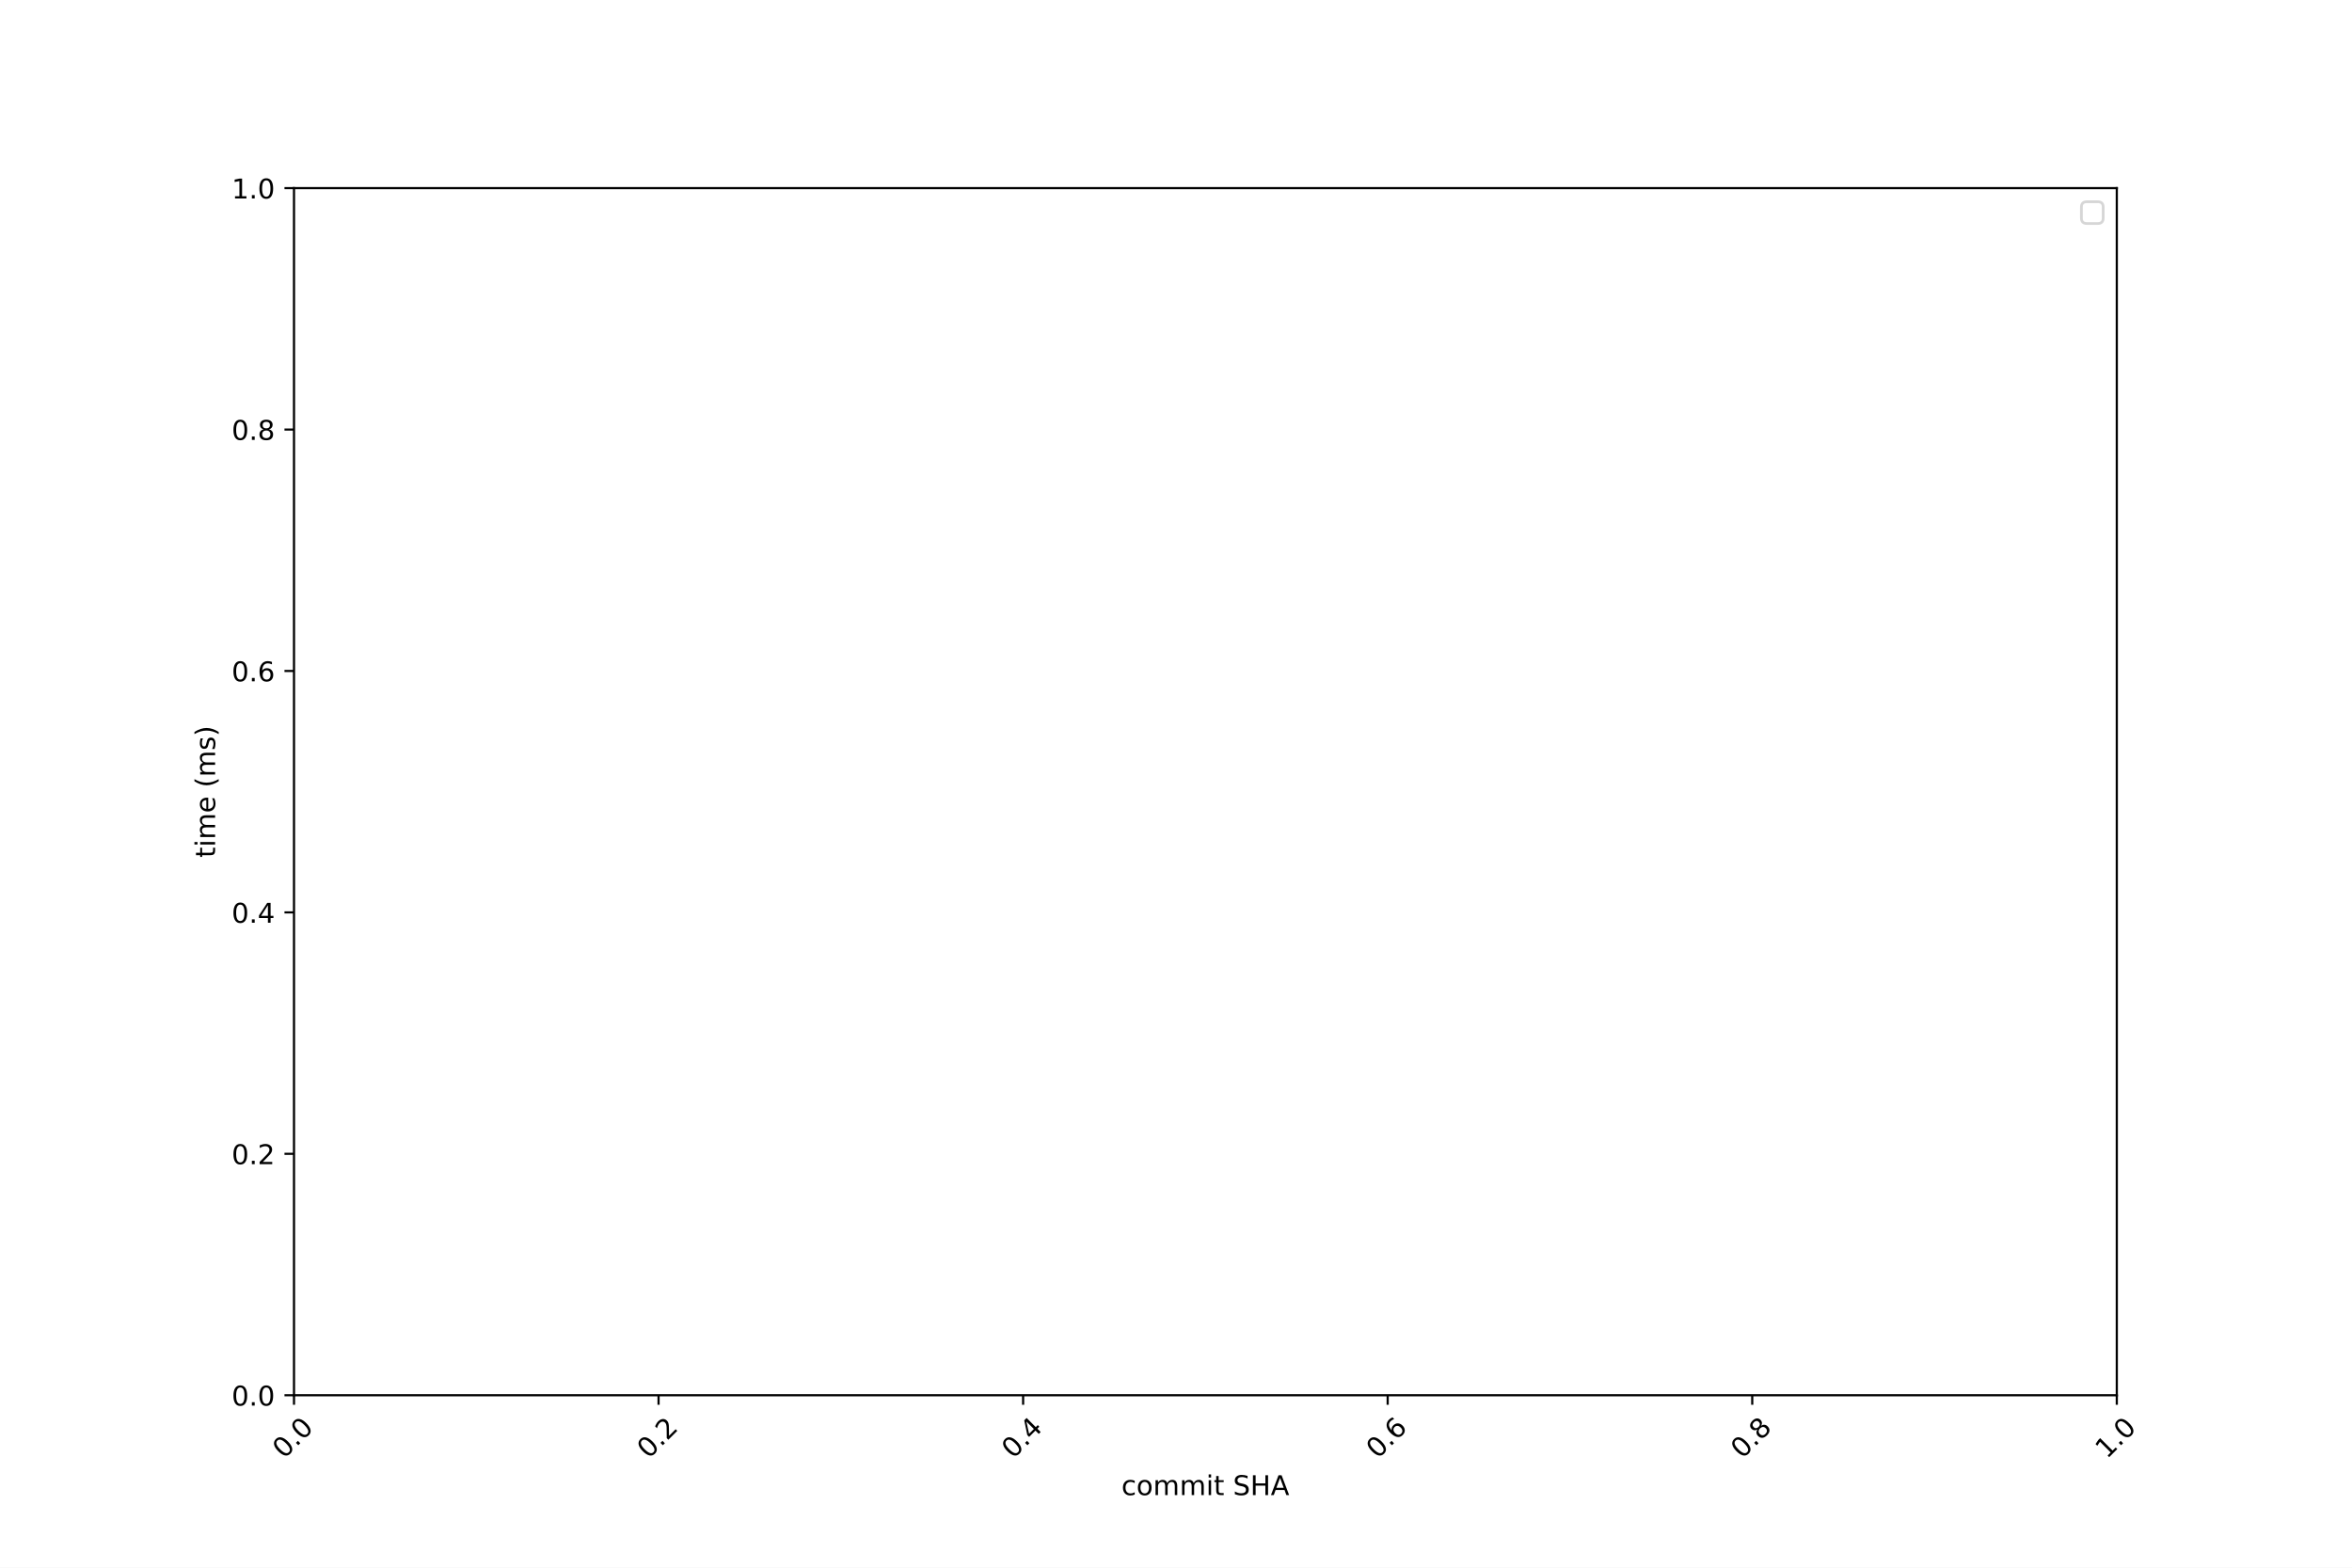
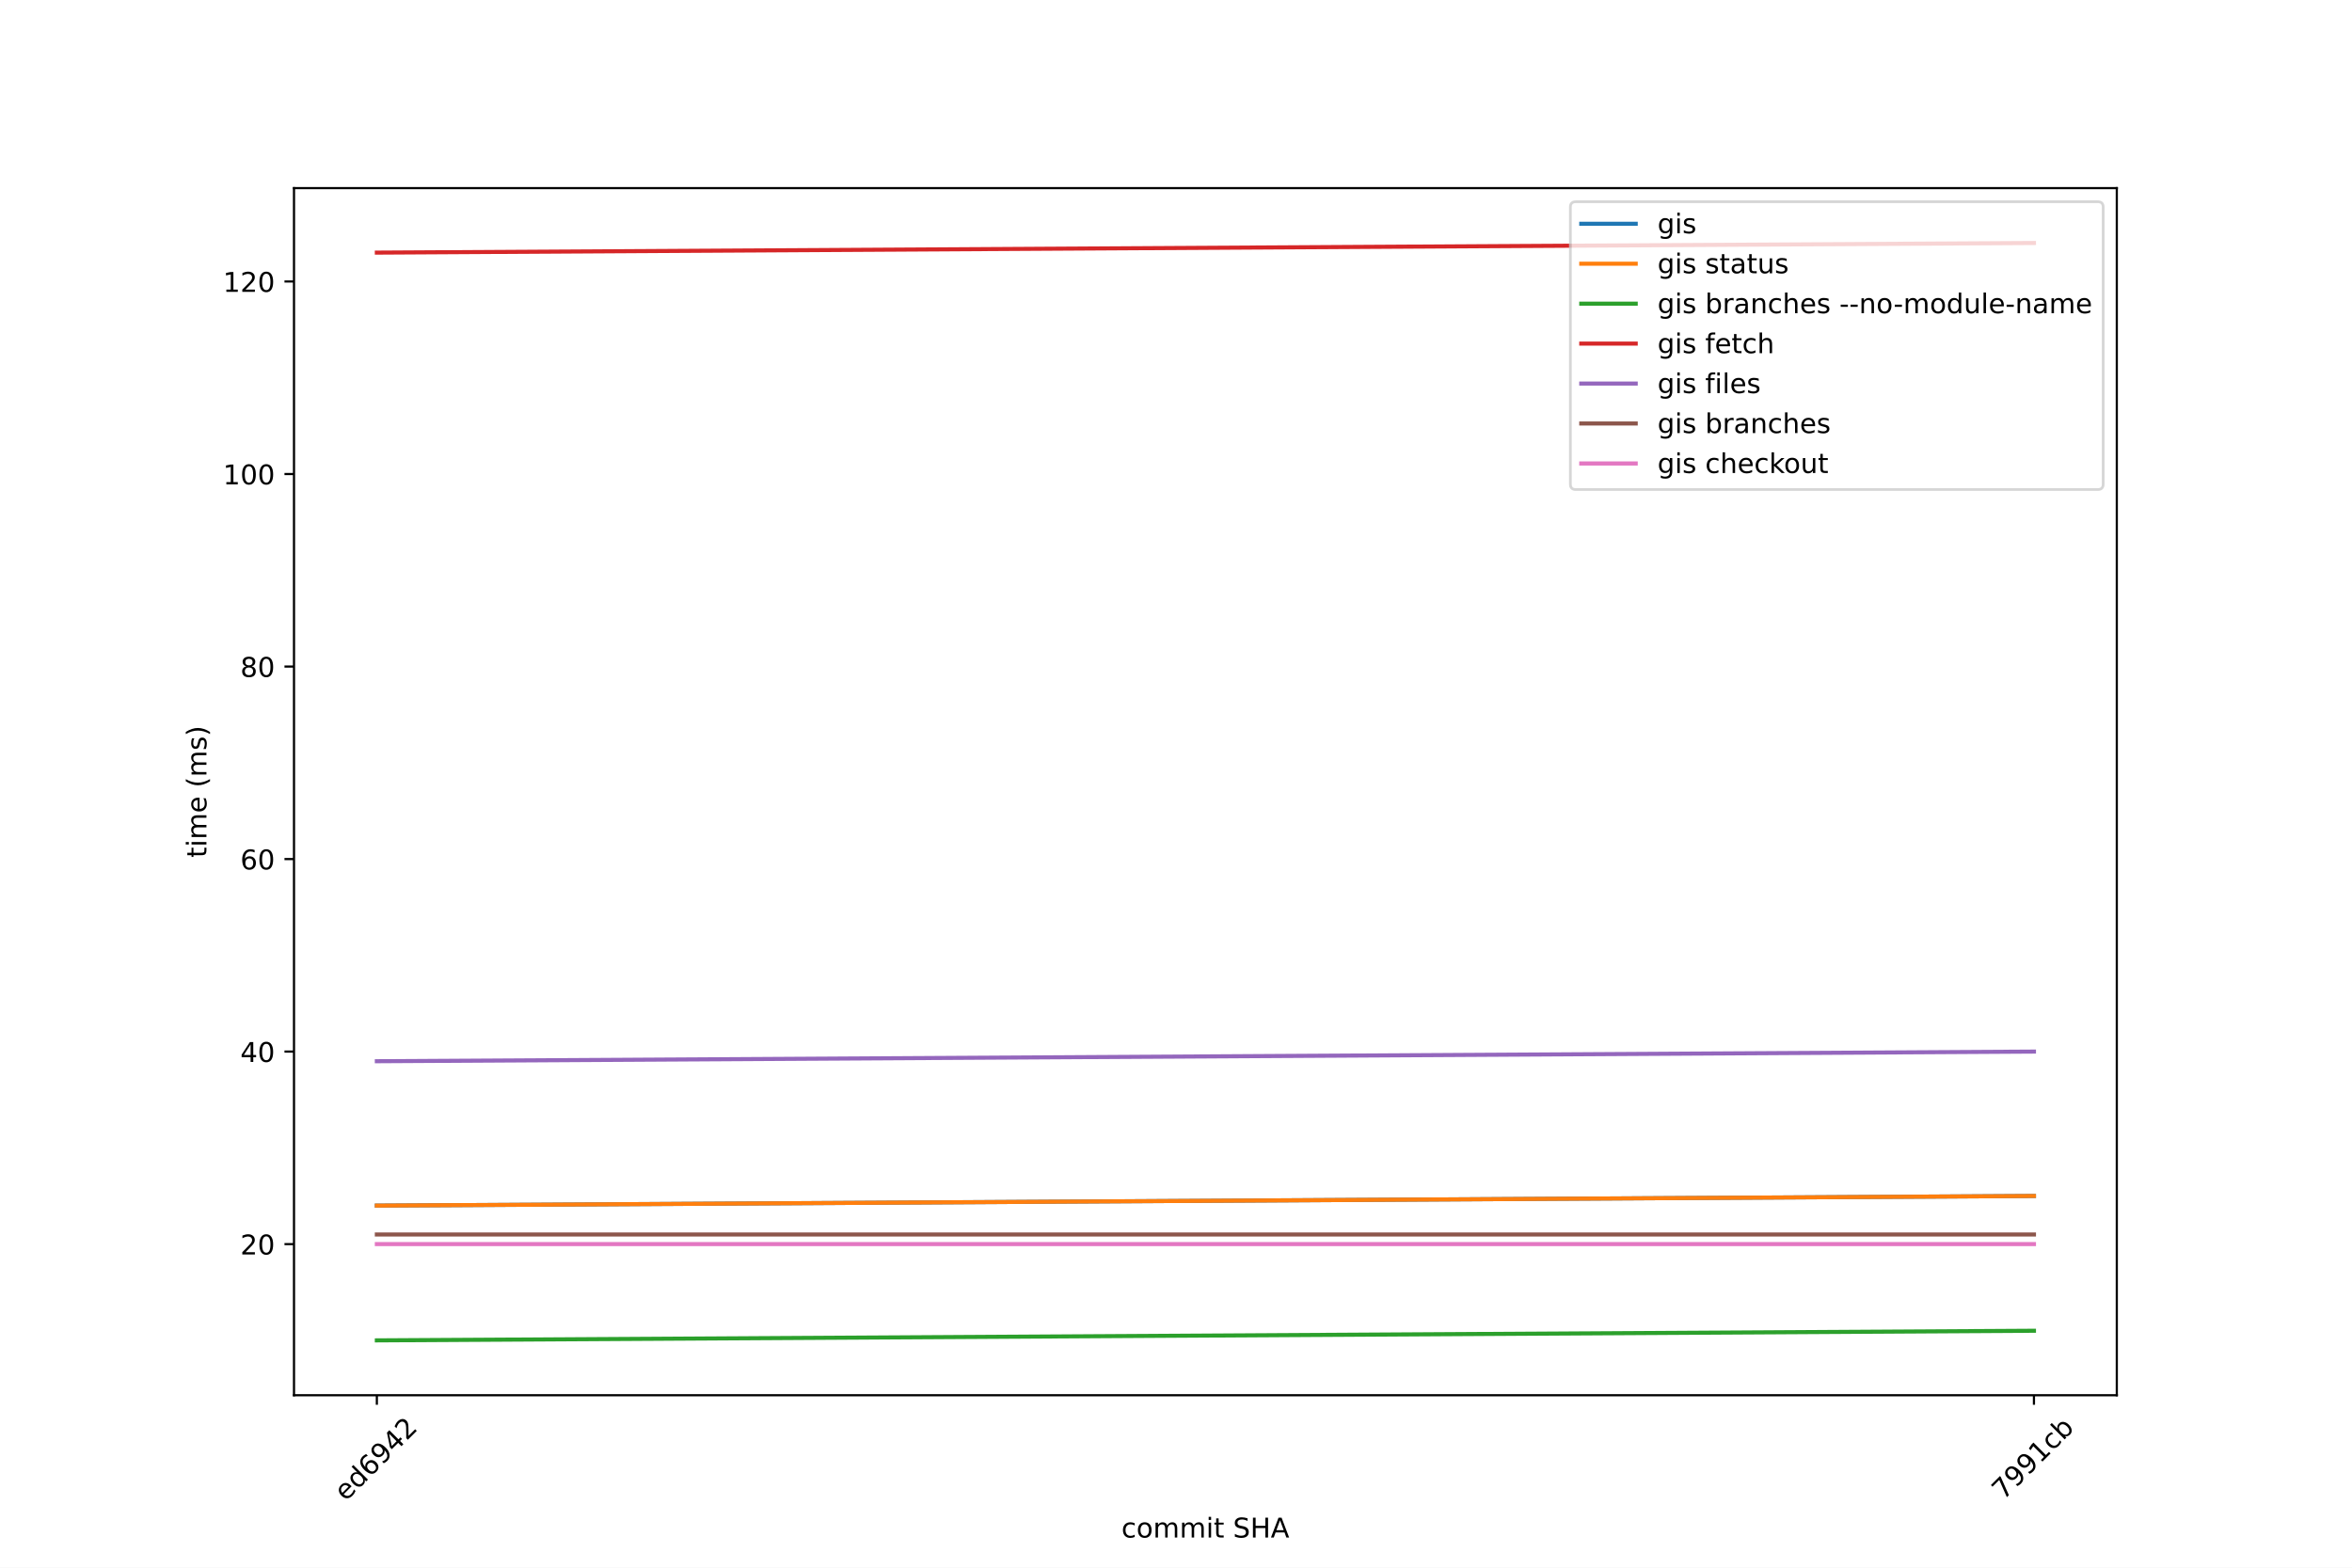
<svg xmlns="http://www.w3.org/2000/svg" xmlns:xlink="http://www.w3.org/1999/xlink" width="864pt" height="576pt" viewBox="0 0 864 576" version="1.1">
  <defs>
    <style type="text/css">*{stroke-linejoin: round; stroke-linecap: butt}</style>
  </defs>
  <g id="figure_1">
    <g id="patch_1">
      <path d="M 0 576  L 864 576  L 864 0  L 0 0  z " style="fill: #ffffff" />
    </g>
    <g id="axes_1">
      <g id="patch_2">
        <path d="M 108 512.64  L 777.6 512.64  L 777.6 69.12  L 108 69.12  z " style="fill: #ffffff" />
      </g>
      <g id="matplotlib.axis_1">
        <g id="xtick_1">
          <g id="line2d_1">
            <defs>
-               <path id="m74fa525570" d="M 0 0  L 0 3.5  " style="stroke: #000000; stroke-width: 0.8" />
-             </defs>
-             <g>
-               <use xlink:href="#m74fa525570" x="108" y="512.64" style="stroke: #000000; stroke-width: 0.8" />
+               <path id="mec447fca8c" d="M 0 0  L 0 3.5  " style="stroke: #000000; stroke-width: 0.8" />
+             </defs>
+             <g>
+               <use xlink:href="#mec447fca8c" x="138.436" y="512.64" style="stroke: #000000; stroke-width: 0.8" />
            </g>
          </g>
          <g id="text_1">
-             <g transform="translate(104.3286 536.2581) rotate(-45) scale(0.1 -0.1)">
+             <g transform="translate(126.9696 551.8487) rotate(-45) scale(0.1 -0.1)">
              <defs>
-                 <path id="DejaVuSans-30" d="M 2034 4250  Q 1547 4250 1301 3770  Q 1056 3291 1056 2328  Q 1056 1369 1301 889  Q 1547 409 2034 409  Q 2525 409 2770 889  Q 3016 1369 3016 2328  Q 3016 3291 2770 3770  Q 2525 4250 2034 4250  z M 2034 4750  Q 2819 4750 3233 4129  Q 3647 3509 3647 2328  Q 3647 1150 3233 529  Q 2819 -91 2034 -91  Q 1250 -91 836 529  Q 422 1150 422 2328  Q 422 3509 836 4129  Q 1250 4750 2034 4750  z " transform="scale(0.015625)" />
-                 <path id="DejaVuSans-2e" d="M 684 794  L 1344 794  L 1344 0  L 684 0  L 684 794  z " transform="scale(0.015625)" />
+                 <path id="DejaVuSans-65" d="M 3597 1894  L 3597 1613  L 953 1613  Q 991 1019 1311 708  Q 1631 397 2203 397  Q 2534 397 2845 478  Q 3156 559 3463 722  L 3463 178  Q 3153 47 2828 -22  Q 2503 -91 2169 -91  Q 1331 -91 842 396  Q 353 884 353 1716  Q 353 2575 817 3079  Q 1281 3584 2069 3584  Q 2775 3584 3186 3129  Q 3597 2675 3597 1894  z M 3022 2063  Q 3016 2534 2758 2815  Q 2500 3097 2075 3097  Q 1594 3097 1305 2825  Q 1016 2553 972 2059  L 3022 2063  z " transform="scale(0.015625)" />
+                 <path id="DejaVuSans-64" d="M 2906 2969  L 2906 4863  L 3481 4863  L 3481 0  L 2906 0  L 2906 525  Q 2725 213 2448 61  Q 2172 -91 1784 -91  Q 1150 -91 751 415  Q 353 922 353 1747  Q 353 2572 751 3078  Q 1150 3584 1784 3584  Q 2172 3584 2448 3432  Q 2725 3281 2906 2969  z M 947 1747  Q 947 1113 1208 752  Q 1469 391 1925 391  Q 2381 391 2643 752  Q 2906 1113 2906 1747  Q 2906 2381 2643 2742  Q 2381 3103 1925 3103  Q 1469 3103 1208 2742  Q 947 2381 947 1747  z " transform="scale(0.015625)" />
+                 <path id="DejaVuSans-36" d="M 2113 2584  Q 1688 2584 1439 2293  Q 1191 2003 1191 1497  Q 1191 994 1439 701  Q 1688 409 2113 409  Q 2538 409 2786 701  Q 3034 994 3034 1497  Q 3034 2003 2786 2293  Q 2538 2584 2113 2584  z M 3366 4563  L 3366 3988  Q 3128 4100 2886 4159  Q 2644 4219 2406 4219  Q 1781 4219 1451 3797  Q 1122 3375 1075 2522  Q 1259 2794 1537 2939  Q 1816 3084 2150 3084  Q 2853 3084 3261 2657  Q 3669 2231 3669 1497  Q 3669 778 3244 343  Q 2819 -91 2113 -91  Q 1303 -91 875 529  Q 447 1150 447 2328  Q 447 3434 972 4092  Q 1497 4750 2381 4750  Q 2619 4750 2861 4703  Q 3103 4656 3366 4563  z " transform="scale(0.015625)" />
+                 <path id="DejaVuSans-39" d="M 703 97  L 703 672  Q 941 559 1184 500  Q 1428 441 1663 441  Q 2288 441 2617 861  Q 2947 1281 2994 2138  Q 2813 1869 2534 1725  Q 2256 1581 1919 1581  Q 1219 1581 811 2004  Q 403 2428 403 3163  Q 403 3881 828 4315  Q 1253 4750 1959 4750  Q 2769 4750 3195 4129  Q 3622 3509 3622 2328  Q 3622 1225 3098 567  Q 2575 -91 1691 -91  Q 1453 -91 1209 -44  Q 966 3 703 97  z M 1959 2075  Q 2384 2075 2632 2365  Q 2881 2656 2881 3163  Q 2881 3666 2632 3958  Q 2384 4250 1959 4250  Q 1534 4250 1286 3958  Q 1038 3666 1038 3163  Q 1038 2656 1286 2365  Q 1534 2075 1959 2075  z " transform="scale(0.015625)" />
+                 <path id="DejaVuSans-34" d="M 2419 4116  L 825 1625  L 2419 1625  L 2419 4116  z M 2253 4666  L 3047 4666  L 3047 1625  L 3713 1625  L 3713 1100  L 3047 1100  L 3047 0  L 2419 0  L 2419 1100  L 313 1100  L 313 1709  L 2253 4666  z " transform="scale(0.015625)" />
+                 <path id="DejaVuSans-32" d="M 1228 531  L 3431 531  L 3431 0  L 469 0  L 469 531  Q 828 903 1448 1529  Q 2069 2156 2228 2338  Q 2531 2678 2651 2914  Q 2772 3150 2772 3378  Q 2772 3750 2511 3984  Q 2250 4219 1831 4219  Q 1534 4219 1204 4116  Q 875 4013 500 3803  L 500 4441  Q 881 4594 1212 4672  Q 1544 4750 1819 4750  Q 2544 4750 2975 4387  Q 3406 4025 3406 3419  Q 3406 3131 3298 2873  Q 3191 2616 2906 2266  Q 2828 2175 2409 1742  Q 1991 1309 1228 531  z " transform="scale(0.015625)" />
              </defs>
-               <use xlink:href="#DejaVuSans-30" />
-               <use xlink:href="#DejaVuSans-2e" x="63.623" />
-               <use xlink:href="#DejaVuSans-30" x="95.41" />
+               <use xlink:href="#DejaVuSans-65" />
+               <use xlink:href="#DejaVuSans-64" x="61.523" />
+               <use xlink:href="#DejaVuSans-36" x="125" />
+               <use xlink:href="#DejaVuSans-39" x="188.623" />
+               <use xlink:href="#DejaVuSans-34" x="252.246" />
+               <use xlink:href="#DejaVuSans-32" x="315.869" />
            </g>
          </g>
        </g>
        <g id="xtick_2">
          <g id="line2d_2">
            <g>
-               <use xlink:href="#m74fa525570" x="241.92" y="512.64" style="stroke: #000000; stroke-width: 0.8" />
+               <use xlink:href="#mec447fca8c" x="747.164" y="512.64" style="stroke: #000000; stroke-width: 0.8" />
            </g>
          </g>
          <g id="text_2">
-             <g transform="translate(238.2486 536.2581) rotate(-45) scale(0.1 -0.1)">
+             <g transform="translate(735.9284 551.3858) rotate(-45) scale(0.1 -0.1)">
              <defs>
-                 <path id="DejaVuSans-32" d="M 1228 531  L 3431 531  L 3431 0  L 469 0  L 469 531  Q 828 903 1448 1529  Q 2069 2156 2228 2338  Q 2531 2678 2651 2914  Q 2772 3150 2772 3378  Q 2772 3750 2511 3984  Q 2250 4219 1831 4219  Q 1534 4219 1204 4116  Q 875 4013 500 3803  L 500 4441  Q 881 4594 1212 4672  Q 1544 4750 1819 4750  Q 2544 4750 2975 4387  Q 3406 4025 3406 3419  Q 3406 3131 3298 2873  Q 3191 2616 2906 2266  Q 2828 2175 2409 1742  Q 1991 1309 1228 531  z " transform="scale(0.015625)" />
+                 <path id="DejaVuSans-37" d="M 525 4666  L 3525 4666  L 3525 4397  L 1831 0  L 1172 0  L 2766 4134  L 525 4134  L 525 4666  z " transform="scale(0.015625)" />
+                 <path id="DejaVuSans-31" d="M 794 531  L 1825 531  L 1825 4091  L 703 3866  L 703 4441  L 1819 4666  L 2450 4666  L 2450 531  L 3481 531  L 3481 0  L 794 0  L 794 531  z " transform="scale(0.015625)" />
+                 <path id="DejaVuSans-63" d="M 3122 3366  L 3122 2828  Q 2878 2963 2633 3030  Q 2388 3097 2138 3097  Q 1578 3097 1268 2742  Q 959 2388 959 1747  Q 959 1106 1268 751  Q 1578 397 2138 397  Q 2388 397 2633 464  Q 2878 531 3122 666  L 3122 134  Q 2881 22 2623 -34  Q 2366 -91 2075 -91  Q 1284 -91 818 406  Q 353 903 353 1747  Q 353 2603 823 3093  Q 1294 3584 2113 3584  Q 2378 3584 2631 3529  Q 2884 3475 3122 3366  z " transform="scale(0.015625)" />
+                 <path id="DejaVuSans-62" d="M 3116 1747  Q 3116 2381 2855 2742  Q 2594 3103 2138 3103  Q 1681 3103 1420 2742  Q 1159 2381 1159 1747  Q 1159 1113 1420 752  Q 1681 391 2138 391  Q 2594 391 2855 752  Q 3116 1113 3116 1747  z M 1159 2969  Q 1341 3281 1617 3432  Q 1894 3584 2278 3584  Q 2916 3584 3314 3078  Q 3713 2572 3713 1747  Q 3713 922 3314 415  Q 2916 -91 2278 -91  Q 1894 -91 1617 61  Q 1341 213 1159 525  L 1159 0  L 581 0  L 581 4863  L 1159 4863  L 1159 2969  z " transform="scale(0.015625)" />
              </defs>
-               <use xlink:href="#DejaVuSans-30" />
-               <use xlink:href="#DejaVuSans-2e" x="63.623" />
-               <use xlink:href="#DejaVuSans-32" x="95.41" />
-             </g>
-           </g>
-         </g>
-         <g id="xtick_3">
-           <g id="line2d_3">
-             <g>
-               <use xlink:href="#m74fa525570" x="375.84" y="512.64" style="stroke: #000000; stroke-width: 0.8" />
-             </g>
-           </g>
-           <g id="text_3">
-             <g transform="translate(372.1686 536.2581) rotate(-45) scale(0.1 -0.1)">
-               <defs>
-                 <path id="DejaVuSans-34" d="M 2419 4116  L 825 1625  L 2419 1625  L 2419 4116  z M 2253 4666  L 3047 4666  L 3047 1625  L 3713 1625  L 3713 1100  L 3047 1100  L 3047 0  L 2419 0  L 2419 1100  L 313 1100  L 313 1709  L 2253 4666  z " transform="scale(0.015625)" />
-               </defs>
-               <use xlink:href="#DejaVuSans-30" />
-               <use xlink:href="#DejaVuSans-2e" x="63.623" />
-               <use xlink:href="#DejaVuSans-34" x="95.41" />
-             </g>
-           </g>
-         </g>
-         <g id="xtick_4">
-           <g id="line2d_4">
-             <g>
-               <use xlink:href="#m74fa525570" x="509.76" y="512.64" style="stroke: #000000; stroke-width: 0.8" />
-             </g>
-           </g>
-           <g id="text_4">
-             <g transform="translate(506.0886 536.2581) rotate(-45) scale(0.1 -0.1)">
-               <defs>
-                 <path id="DejaVuSans-36" d="M 2113 2584  Q 1688 2584 1439 2293  Q 1191 2003 1191 1497  Q 1191 994 1439 701  Q 1688 409 2113 409  Q 2538 409 2786 701  Q 3034 994 3034 1497  Q 3034 2003 2786 2293  Q 2538 2584 2113 2584  z M 3366 4563  L 3366 3988  Q 3128 4100 2886 4159  Q 2644 4219 2406 4219  Q 1781 4219 1451 3797  Q 1122 3375 1075 2522  Q 1259 2794 1537 2939  Q 1816 3084 2150 3084  Q 2853 3084 3261 2657  Q 3669 2231 3669 1497  Q 3669 778 3244 343  Q 2819 -91 2113 -91  Q 1303 -91 875 529  Q 447 1150 447 2328  Q 447 3434 972 4092  Q 1497 4750 2381 4750  Q 2619 4750 2861 4703  Q 3103 4656 3366 4563  z " transform="scale(0.015625)" />
-               </defs>
-               <use xlink:href="#DejaVuSans-30" />
-               <use xlink:href="#DejaVuSans-2e" x="63.623" />
-               <use xlink:href="#DejaVuSans-36" x="95.41" />
-             </g>
-           </g>
-         </g>
-         <g id="xtick_5">
-           <g id="line2d_5">
-             <g>
-               <use xlink:href="#m74fa525570" x="643.68" y="512.64" style="stroke: #000000; stroke-width: 0.8" />
-             </g>
-           </g>
-           <g id="text_5">
-             <g transform="translate(640.0086 536.2581) rotate(-45) scale(0.1 -0.1)">
-               <defs>
-                 <path id="DejaVuSans-38" d="M 2034 2216  Q 1584 2216 1326 1975  Q 1069 1734 1069 1313  Q 1069 891 1326 650  Q 1584 409 2034 409  Q 2484 409 2743 651  Q 3003 894 3003 1313  Q 3003 1734 2745 1975  Q 2488 2216 2034 2216  z M 1403 2484  Q 997 2584 770 2862  Q 544 3141 544 3541  Q 544 4100 942 4425  Q 1341 4750 2034 4750  Q 2731 4750 3128 4425  Q 3525 4100 3525 3541  Q 3525 3141 3298 2862  Q 3072 2584 2669 2484  Q 3125 2378 3379 2068  Q 3634 1759 3634 1313  Q 3634 634 3220 271  Q 2806 -91 2034 -91  Q 1263 -91 848 271  Q 434 634 434 1313  Q 434 1759 690 2068  Q 947 2378 1403 2484  z M 1172 3481  Q 1172 3119 1398 2916  Q 1625 2713 2034 2713  Q 2441 2713 2670 2916  Q 2900 3119 2900 3481  Q 2900 3844 2670 4047  Q 2441 4250 2034 4250  Q 1625 4250 1398 4047  Q 1172 3844 1172 3481  z " transform="scale(0.015625)" />
-               </defs>
-               <use xlink:href="#DejaVuSans-30" />
-               <use xlink:href="#DejaVuSans-2e" x="63.623" />
-               <use xlink:href="#DejaVuSans-38" x="95.41" />
-             </g>
-           </g>
-         </g>
-         <g id="xtick_6">
-           <g id="line2d_6">
-             <g>
-               <use xlink:href="#m74fa525570" x="777.6" y="512.64" style="stroke: #000000; stroke-width: 0.8" />
-             </g>
-           </g>
-           <g id="text_6">
-             <g transform="translate(773.9286 536.2581) rotate(-45) scale(0.1 -0.1)">
-               <defs>
-                 <path id="DejaVuSans-31" d="M 794 531  L 1825 531  L 1825 4091  L 703 3866  L 703 4441  L 1819 4666  L 2450 4666  L 2450 531  L 3481 531  L 3481 0  L 794 0  L 794 531  z " transform="scale(0.015625)" />
-               </defs>
-               <use xlink:href="#DejaVuSans-31" />
-               <use xlink:href="#DejaVuSans-2e" x="63.623" />
-               <use xlink:href="#DejaVuSans-30" x="95.41" />
-             </g>
-           </g>
-         </g>
-         <g id="text_7">
-           <g transform="translate(411.9578 549.3271) scale(0.1 -0.1)">
-             <defs>
-               <path id="DejaVuSans-63" d="M 3122 3366  L 3122 2828  Q 2878 2963 2633 3030  Q 2388 3097 2138 3097  Q 1578 3097 1268 2742  Q 959 2388 959 1747  Q 959 1106 1268 751  Q 1578 397 2138 397  Q 2388 397 2633 464  Q 2878 531 3122 666  L 3122 134  Q 2881 22 2623 -34  Q 2366 -91 2075 -91  Q 1284 -91 818 406  Q 353 903 353 1747  Q 353 2603 823 3093  Q 1294 3584 2113 3584  Q 2378 3584 2631 3529  Q 2884 3475 3122 3366  z " transform="scale(0.015625)" />
+               <use xlink:href="#DejaVuSans-37" />
+               <use xlink:href="#DejaVuSans-39" x="63.623" />
+               <use xlink:href="#DejaVuSans-39" x="127.246" />
+               <use xlink:href="#DejaVuSans-31" x="190.869" />
+               <use xlink:href="#DejaVuSans-63" x="254.492" />
+               <use xlink:href="#DejaVuSans-62" x="309.473" />
+             </g>
+           </g>
+         </g>
+         <g id="text_3">
+           <g transform="translate(411.9578 564.9177) scale(0.1 -0.1)">
+             <defs>
              <path id="DejaVuSans-6f" d="M 1959 3097  Q 1497 3097 1228 2736  Q 959 2375 959 1747  Q 959 1119 1226 758  Q 1494 397 1959 397  Q 2419 397 2687 759  Q 2956 1122 2956 1747  Q 2956 2369 2687 2733  Q 2419 3097 1959 3097  z M 1959 3584  Q 2709 3584 3137 3096  Q 3566 2609 3566 1747  Q 3566 888 3137 398  Q 2709 -91 1959 -91  Q 1206 -91 779 398  Q 353 888 353 1747  Q 353 2609 779 3096  Q 1206 3584 1959 3584  z " transform="scale(0.015625)" />
              <path id="DejaVuSans-6d" d="M 3328 2828  Q 3544 3216 3844 3400  Q 4144 3584 4550 3584  Q 5097 3584 5394 3201  Q 5691 2819 5691 2113  L 5691 0  L 5113 0  L 5113 2094  Q 5113 2597 4934 2840  Q 4756 3084 4391 3084  Q 3944 3084 3684 2787  Q 3425 2491 3425 1978  L 3425 0  L 2847 0  L 2847 2094  Q 2847 2600 2669 2842  Q 2491 3084 2119 3084  Q 1678 3084 1418 2786  Q 1159 2488 1159 1978  L 1159 0  L 581 0  L 581 3500  L 1159 3500  L 1159 2956  Q 1356 3278 1631 3431  Q 1906 3584 2284 3584  Q 2666 3584 2933 3390  Q 3200 3197 3328 2828  z " transform="scale(0.015625)" />
              <path id="DejaVuSans-69" d="M 603 3500  L 1178 3500  L 1178 0  L 603 0  L 603 3500  z M 603 4863  L 1178 4863  L 1178 4134  L 603 4134  L 603 4863  z " transform="scale(0.015625)" />
              <path id="DejaVuSans-74" d="M 1172 4494  L 1172 3500  L 2356 3500  L 2356 3053  L 1172 3053  L 1172 1153  Q 1172 725 1289 603  Q 1406 481 1766 481  L 2356 481  L 2356 0  L 1766 0  Q 1100 0 847 248  Q 594 497 594 1153  L 594 3053  L 172 3053  L 172 3500  L 594 3500  L 594 4494  L 1172 4494  z " transform="scale(0.015625)" />
              <path id="DejaVuSans-20" transform="scale(0.015625)" />
              <path id="DejaVuSans-53" d="M 3425 4513  L 3425 3897  Q 3066 4069 2747 4153  Q 2428 4238 2131 4238  Q 1616 4238 1336 4038  Q 1056 3838 1056 3469  Q 1056 3159 1242 3001  Q 1428 2844 1947 2747  L 2328 2669  Q 3034 2534 3370 2195  Q 3706 1856 3706 1288  Q 3706 609 3251 259  Q 2797 -91 1919 -91  Q 1588 -91 1214 -16  Q 841 59 441 206  L 441 856  Q 825 641 1194 531  Q 1563 422 1919 422  Q 2459 422 2753 634  Q 3047 847 3047 1241  Q 3047 1584 2836 1778  Q 2625 1972 2144 2069  L 1759 2144  Q 1053 2284 737 2584  Q 422 2884 422 3419  Q 422 4038 858 4394  Q 1294 4750 2059 4750  Q 2388 4750 2728 4690  Q 3069 4631 3425 4513  z " transform="scale(0.015625)" />
              <path id="DejaVuSans-48" d="M 628 4666  L 1259 4666  L 1259 2753  L 3553 2753  L 3553 4666  L 4184 4666  L 4184 0  L 3553 0  L 3553 2222  L 1259 2222  L 1259 0  L 628 0  L 628 4666  z " transform="scale(0.015625)" />
              <path id="DejaVuSans-41" d="M 2188 4044  L 1331 1722  L 3047 1722  L 2188 4044  z M 1831 4666  L 2547 4666  L 4325 0  L 3669 0  L 3244 1197  L 1141 1197  L 716 0  L 50 0  L 1831 4666  z " transform="scale(0.015625)" />
            </defs>
            <use xlink:href="#DejaVuSans-63" />
            <use xlink:href="#DejaVuSans-6f" x="54.98" />
            <use xlink:href="#DejaVuSans-6d" x="116.162" />
            <use xlink:href="#DejaVuSans-6d" x="213.574" />
            <use xlink:href="#DejaVuSans-69" x="310.986" />
            <use xlink:href="#DejaVuSans-74" x="338.77" />
            <use xlink:href="#DejaVuSans-20" x="377.979" />
            <use xlink:href="#DejaVuSans-53" x="409.766" />
            <use xlink:href="#DejaVuSans-48" x="473.242" />
            <use xlink:href="#DejaVuSans-41" x="548.438" />
          </g>
        </g>
      </g>
      <g id="matplotlib.axis_2">
        <g id="ytick_1">
+           <g id="line2d_3">
+             <defs>
+               <path id="mc0c9cc5fe9" d="M 0 0  L -3.5 0  " style="stroke: #000000; stroke-width: 0.8" />
+             </defs>
+             <g>
+               <use xlink:href="#mc0c9cc5fe9" x="108" y="457.112" style="stroke: #000000; stroke-width: 0.8" />
+             </g>
+           </g>
+           <g id="text_4">
+             <g transform="translate(88.275 460.9108) scale(0.1 -0.1)">
+               <defs>
+                 <path id="DejaVuSans-30" d="M 2034 4250  Q 1547 4250 1301 3770  Q 1056 3291 1056 2328  Q 1056 1369 1301 889  Q 1547 409 2034 409  Q 2525 409 2770 889  Q 3016 1369 3016 2328  Q 3016 3291 2770 3770  Q 2525 4250 2034 4250  z M 2034 4750  Q 2819 4750 3233 4129  Q 3647 3509 3647 2328  Q 3647 1150 3233 529  Q 2819 -91 2034 -91  Q 1250 -91 836 529  Q 422 1150 422 2328  Q 422 3509 836 4129  Q 1250 4750 2034 4750  z " transform="scale(0.015625)" />
+               </defs>
+               <use xlink:href="#DejaVuSans-32" />
+               <use xlink:href="#DejaVuSans-30" x="63.623" />
+             </g>
+           </g>
+         </g>
+         <g id="ytick_2">
+           <g id="line2d_4">
+             <g>
+               <use xlink:href="#mc0c9cc5fe9" x="108" y="386.375" style="stroke: #000000; stroke-width: 0.8" />
+             </g>
+           </g>
+           <g id="text_5">
+             <g transform="translate(88.275 390.174) scale(0.1 -0.1)">
+               <use xlink:href="#DejaVuSans-34" />
+               <use xlink:href="#DejaVuSans-30" x="63.623" />
+             </g>
+           </g>
+         </g>
+         <g id="ytick_3">
+           <g id="line2d_5">
+             <g>
+               <use xlink:href="#mc0c9cc5fe9" x="108" y="315.638" style="stroke: #000000; stroke-width: 0.8" />
+             </g>
+           </g>
+           <g id="text_6">
+             <g transform="translate(88.275 319.4371) scale(0.1 -0.1)">
+               <use xlink:href="#DejaVuSans-36" />
+               <use xlink:href="#DejaVuSans-30" x="63.623" />
+             </g>
+           </g>
+         </g>
+         <g id="ytick_4">
+           <g id="line2d_6">
+             <g>
+               <use xlink:href="#mc0c9cc5fe9" x="108" y="244.901" style="stroke: #000000; stroke-width: 0.8" />
+             </g>
+           </g>
+           <g id="text_7">
+             <g transform="translate(88.275 248.7003) scale(0.1 -0.1)">
+               <defs>
+                 <path id="DejaVuSans-38" d="M 2034 2216  Q 1584 2216 1326 1975  Q 1069 1734 1069 1313  Q 1069 891 1326 650  Q 1584 409 2034 409  Q 2484 409 2743 651  Q 3003 894 3003 1313  Q 3003 1734 2745 1975  Q 2488 2216 2034 2216  z M 1403 2484  Q 997 2584 770 2862  Q 544 3141 544 3541  Q 544 4100 942 4425  Q 1341 4750 2034 4750  Q 2731 4750 3128 4425  Q 3525 4100 3525 3541  Q 3525 3141 3298 2862  Q 3072 2584 2669 2484  Q 3125 2378 3379 2068  Q 3634 1759 3634 1313  Q 3634 634 3220 271  Q 2806 -91 2034 -91  Q 1263 -91 848 271  Q 434 634 434 1313  Q 434 1759 690 2068  Q 947 2378 1403 2484  z M 1172 3481  Q 1172 3119 1398 2916  Q 1625 2713 2034 2713  Q 2441 2713 2670 2916  Q 2900 3119 2900 3481  Q 2900 3844 2670 4047  Q 2441 4250 2034 4250  Q 1625 4250 1398 4047  Q 1172 3844 1172 3481  z " transform="scale(0.015625)" />
+               </defs>
+               <use xlink:href="#DejaVuSans-38" />
+               <use xlink:href="#DejaVuSans-30" x="63.623" />
+             </g>
+           </g>
+         </g>
+         <g id="ytick_5">
          <g id="line2d_7">
-             <defs>
-               <path id="mc049e8c289" d="M 0 0  L -3.5 0  " style="stroke: #000000; stroke-width: 0.8" />
-             </defs>
-             <g>
-               <use xlink:href="#mc049e8c289" x="108" y="512.64" style="stroke: #000000; stroke-width: 0.8" />
+             <g>
+               <use xlink:href="#mc0c9cc5fe9" x="108" y="174.164" style="stroke: #000000; stroke-width: 0.8" />
            </g>
          </g>
          <g id="text_8">
-             <g transform="translate(85.09687 516.4392) scale(0.1 -0.1)">
-               <use xlink:href="#DejaVuSans-30" />
-               <use xlink:href="#DejaVuSans-2e" x="63.623" />
-               <use xlink:href="#DejaVuSans-30" x="95.41" />
-             </g>
-           </g>
-         </g>
-         <g id="ytick_2">
+             <g transform="translate(81.9125 177.9634) scale(0.1 -0.1)">
+               <use xlink:href="#DejaVuSans-31" />
+               <use xlink:href="#DejaVuSans-30" x="63.623" />
+               <use xlink:href="#DejaVuSans-30" x="127.246" />
+             </g>
+           </g>
+         </g>
+         <g id="ytick_6">
          <g id="line2d_8">
            <g>
-               <use xlink:href="#mc049e8c289" x="108" y="423.936" style="stroke: #000000; stroke-width: 0.8" />
+               <use xlink:href="#mc0c9cc5fe9" x="108" y="103.427" style="stroke: #000000; stroke-width: 0.8" />
            </g>
          </g>
          <g id="text_9">
-             <g transform="translate(85.09687 427.7352) scale(0.1 -0.1)">
-               <use xlink:href="#DejaVuSans-30" />
-               <use xlink:href="#DejaVuSans-2e" x="63.623" />
-               <use xlink:href="#DejaVuSans-32" x="95.41" />
-             </g>
-           </g>
-         </g>
-         <g id="ytick_3">
-           <g id="line2d_9">
-             <g>
-               <use xlink:href="#mc049e8c289" x="108" y="335.232" style="stroke: #000000; stroke-width: 0.8" />
-             </g>
-           </g>
-           <g id="text_10">
-             <g transform="translate(85.09687 339.0312) scale(0.1 -0.1)">
-               <use xlink:href="#DejaVuSans-30" />
-               <use xlink:href="#DejaVuSans-2e" x="63.623" />
-               <use xlink:href="#DejaVuSans-34" x="95.41" />
-             </g>
-           </g>
-         </g>
-         <g id="ytick_4">
-           <g id="line2d_10">
-             <g>
-               <use xlink:href="#mc049e8c289" x="108" y="246.528" style="stroke: #000000; stroke-width: 0.8" />
-             </g>
-           </g>
-           <g id="text_11">
-             <g transform="translate(85.09687 250.3272) scale(0.1 -0.1)">
-               <use xlink:href="#DejaVuSans-30" />
-               <use xlink:href="#DejaVuSans-2e" x="63.623" />
-               <use xlink:href="#DejaVuSans-36" x="95.41" />
-             </g>
-           </g>
-         </g>
-         <g id="ytick_5">
-           <g id="line2d_11">
-             <g>
-               <use xlink:href="#mc049e8c289" x="108" y="157.824" style="stroke: #000000; stroke-width: 0.8" />
-             </g>
-           </g>
-           <g id="text_12">
-             <g transform="translate(85.09687 161.6232) scale(0.1 -0.1)">
-               <use xlink:href="#DejaVuSans-30" />
-               <use xlink:href="#DejaVuSans-2e" x="63.623" />
-               <use xlink:href="#DejaVuSans-38" x="95.41" />
-             </g>
-           </g>
-         </g>
-         <g id="ytick_6">
-           <g id="line2d_12">
-             <g>
-               <use xlink:href="#mc049e8c289" x="108" y="69.12" style="stroke: #000000; stroke-width: 0.8" />
-             </g>
-           </g>
-           <g id="text_13">
-             <g transform="translate(85.09687 72.91922) scale(0.1 -0.1)">
+             <g transform="translate(81.9125 107.2266) scale(0.1 -0.1)">
              <use xlink:href="#DejaVuSans-31" />
-               <use xlink:href="#DejaVuSans-2e" x="63.623" />
-               <use xlink:href="#DejaVuSans-30" x="95.41" />
-             </g>
-           </g>
-         </g>
-         <g id="text_14">
-           <g transform="translate(79.01719 315.1417) rotate(-90) scale(0.1 -0.1)">
-             <defs>
-               <path id="DejaVuSans-65" d="M 3597 1894  L 3597 1613  L 953 1613  Q 991 1019 1311 708  Q 1631 397 2203 397  Q 2534 397 2845 478  Q 3156 559 3463 722  L 3463 178  Q 3153 47 2828 -22  Q 2503 -91 2169 -91  Q 1331 -91 842 396  Q 353 884 353 1716  Q 353 2575 817 3079  Q 1281 3584 2069 3584  Q 2775 3584 3186 3129  Q 3597 2675 3597 1894  z M 3022 2063  Q 3016 2534 2758 2815  Q 2500 3097 2075 3097  Q 1594 3097 1305 2825  Q 1016 2553 972 2059  L 3022 2063  z " transform="scale(0.015625)" />
+               <use xlink:href="#DejaVuSans-32" x="63.623" />
+               <use xlink:href="#DejaVuSans-30" x="127.246" />
+             </g>
+           </g>
+         </g>
+         <g id="text_10">
+           <g transform="translate(75.83281 315.1417) rotate(-90) scale(0.1 -0.1)">
+             <defs>
              <path id="DejaVuSans-28" d="M 1984 4856  Q 1566 4138 1362 3434  Q 1159 2731 1159 2009  Q 1159 1288 1364 580  Q 1569 -128 1984 -844  L 1484 -844  Q 1016 -109 783 600  Q 550 1309 550 2009  Q 550 2706 781 3412  Q 1013 4119 1484 4856  L 1984 4856  z " transform="scale(0.015625)" />
              <path id="DejaVuSans-73" d="M 2834 3397  L 2834 2853  Q 2591 2978 2328 3040  Q 2066 3103 1784 3103  Q 1356 3103 1142 2972  Q 928 2841 928 2578  Q 928 2378 1081 2264  Q 1234 2150 1697 2047  L 1894 2003  Q 2506 1872 2764 1633  Q 3022 1394 3022 966  Q 3022 478 2636 193  Q 2250 -91 1575 -91  Q 1294 -91 989 -36  Q 684 19 347 128  L 347 722  Q 666 556 975 473  Q 1284 391 1588 391  Q 1994 391 2212 530  Q 2431 669 2431 922  Q 2431 1156 2273 1281  Q 2116 1406 1581 1522  L 1381 1569  Q 847 1681 609 1914  Q 372 2147 372 2553  Q 372 3047 722 3315  Q 1072 3584 1716 3584  Q 2034 3584 2315 3537  Q 2597 3491 2834 3397  z " transform="scale(0.015625)" />
              <path id="DejaVuSans-29" d="M 513 4856  L 1013 4856  Q 1481 4119 1714 3412  Q 1947 2706 1947 2009  Q 1947 1309 1714 600  Q 1481 -109 1013 -844  L 513 -844  Q 928 -128 1133 580  Q 1338 1288 1338 2009  Q 1338 2731 1133 3434  Q 928 4138 513 4856  z " transform="scale(0.015625)" />
            </defs>
            <use xlink:href="#DejaVuSans-74" />
            <use xlink:href="#DejaVuSans-69" x="39.209" />
            <use xlink:href="#DejaVuSans-6d" x="66.992" />
            <use xlink:href="#DejaVuSans-65" x="164.404" />
            <use xlink:href="#DejaVuSans-20" x="225.928" />
            <use xlink:href="#DejaVuSans-28" x="257.715" />
            <use xlink:href="#DejaVuSans-6d" x="296.729" />
            <use xlink:href="#DejaVuSans-73" x="394.141" />
            <use xlink:href="#DejaVuSans-29" x="446.24" />
          </g>
        </g>
      </g>
+       <g id="line2d_9">
+         <path d="M 138.436 442.964  L 747.164 439.427  " clip-path="url(#pd13fe0d07d)" style="fill: none; stroke: #1f77b4; stroke-width: 1.5; stroke-linecap: square" />
+       </g>
+       <g id="line2d_10">
+         <path d="M 138.436 442.964  L 747.164 439.427  " clip-path="url(#pd13fe0d07d)" style="fill: none; stroke: #ff7f0e; stroke-width: 1.5; stroke-linecap: square" />
+       </g>
+       <g id="line2d_11">
+         <path d="M 138.436 492.48  L 747.164 488.943  " clip-path="url(#pd13fe0d07d)" style="fill: none; stroke: #2ca02c; stroke-width: 1.5; stroke-linecap: square" />
+       </g>
+       <g id="line2d_12">
+         <path d="M 138.436 92.817  L 747.164 89.28  " clip-path="url(#pd13fe0d07d)" style="fill: none; stroke: #d62728; stroke-width: 1.5; stroke-linecap: square" />
+       </g>
+       <g id="line2d_13">
+         <path d="M 138.436 389.912  L 747.164 386.375  " clip-path="url(#pd13fe0d07d)" style="fill: none; stroke: #9467bd; stroke-width: 1.5; stroke-linecap: square" />
+       </g>
+       <g id="line2d_14">
+         <path d="M 138.436 453.575  L 747.164 453.575  " clip-path="url(#pd13fe0d07d)" style="fill: none; stroke: #8c564b; stroke-width: 1.5; stroke-linecap: square" />
+       </g>
+       <g id="line2d_15">
+         <path d="M 138.436 457.112  L 747.164 457.112  " clip-path="url(#pd13fe0d07d)" style="fill: none; stroke: #e377c2; stroke-width: 1.5; stroke-linecap: square" />
+       </g>
      <g id="patch_3">
        <path d="M 108 512.64  L 108 69.12  " style="fill: none; stroke: #000000; stroke-width: 0.8; stroke-linejoin: miter; stroke-linecap: square" />
      </g>
      <g id="patch_4">
        <path d="M 777.6 512.64  L 777.6 69.12  " style="fill: none; stroke: #000000; stroke-width: 0.8; stroke-linejoin: miter; stroke-linecap: square" />
      </g>
      <g id="patch_5">
        <path d="M 108 512.64  L 777.6 512.64  " style="fill: none; stroke: #000000; stroke-width: 0.8; stroke-linejoin: miter; stroke-linecap: square" />
      </g>
      <g id="patch_6">
        <path d="M 108 69.12  L 777.6 69.12  " style="fill: none; stroke: #000000; stroke-width: 0.8; stroke-linejoin: miter; stroke-linecap: square" />
      </g>
      <g id="legend_1">
        <g id="patch_7">
-           <path d="M 766.6 82.12  L 770.6 82.12  Q 772.6 82.12 772.6 80.12  L 772.6 76.12  Q 772.6 74.12 770.6 74.12  L 766.6 74.12  Q 764.6 74.12 764.6 76.12  L 764.6 80.12  Q 764.6 82.12 766.6 82.12  z " style="fill: #ffffff; opacity: 0.8; stroke: #cccccc; stroke-linejoin: miter" />
+           <path d="M 578.873 179.867  L 770.6 179.867  Q 772.6 179.867 772.6 177.867  L 772.6 76.12  Q 772.6 74.12 770.6 74.12  L 578.873 74.12  Q 576.873 74.12 576.873 76.12  L 576.873 177.867  Q 576.873 179.867 578.873 179.867  z " style="fill: #ffffff; opacity: 0.8; stroke: #cccccc; stroke-linejoin: miter" />
+         </g>
+         <g id="line2d_16">
+           <path d="M 580.873 82.218  L 590.873 82.218  L 600.873 82.218  " style="fill: none; stroke: #1f77b4; stroke-width: 1.5; stroke-linecap: square" />
+         </g>
+         <g id="text_11">
+           <g transform="translate(608.8734 85.71844) scale(0.1 -0.1)">
+             <defs>
+               <path id="DejaVuSans-67" d="M 2906 1791  Q 2906 2416 2648 2759  Q 2391 3103 1925 3103  Q 1463 3103 1205 2759  Q 947 2416 947 1791  Q 947 1169 1205 825  Q 1463 481 1925 481  Q 2391 481 2648 825  Q 2906 1169 2906 1791  z M 3481 434  Q 3481 -459 3084 -895  Q 2688 -1331 1869 -1331  Q 1566 -1331 1297 -1286  Q 1028 -1241 775 -1147  L 775 -588  Q 1028 -725 1275 -790  Q 1522 -856 1778 -856  Q 2344 -856 2625 -561  Q 2906 -266 2906 331  L 2906 616  Q 2728 306 2450 153  Q 2172 0 1784 0  Q 1141 0 747 490  Q 353 981 353 1791  Q 353 2603 747 3093  Q 1141 3584 1784 3584  Q 2172 3584 2450 3431  Q 2728 3278 2906 2969  L 2906 3500  L 3481 3500  L 3481 434  z " transform="scale(0.015625)" />
+             </defs>
+             <use xlink:href="#DejaVuSans-67" />
+             <use xlink:href="#DejaVuSans-69" x="63.477" />
+             <use xlink:href="#DejaVuSans-73" x="91.26" />
+           </g>
+         </g>
+         <g id="line2d_17">
+           <path d="M 580.873 96.897  L 590.873 96.897  L 600.873 96.897  " style="fill: none; stroke: #ff7f0e; stroke-width: 1.5; stroke-linecap: square" />
+         </g>
+         <g id="text_12">
+           <g transform="translate(608.8734 100.3966) scale(0.1 -0.1)">
+             <defs>
+               <path id="DejaVuSans-61" d="M 2194 1759  Q 1497 1759 1228 1600  Q 959 1441 959 1056  Q 959 750 1161 570  Q 1363 391 1709 391  Q 2188 391 2477 730  Q 2766 1069 2766 1631  L 2766 1759  L 2194 1759  z M 3341 1997  L 3341 0  L 2766 0  L 2766 531  Q 2569 213 2275 61  Q 1981 -91 1556 -91  Q 1019 -91 701 211  Q 384 513 384 1019  Q 384 1609 779 1909  Q 1175 2209 1959 2209  L 2766 2209  L 2766 2266  Q 2766 2663 2505 2880  Q 2244 3097 1772 3097  Q 1472 3097 1187 3025  Q 903 2953 641 2809  L 641 3341  Q 956 3463 1253 3523  Q 1550 3584 1831 3584  Q 2591 3584 2966 3190  Q 3341 2797 3341 1997  z " transform="scale(0.015625)" />
+               <path id="DejaVuSans-75" d="M 544 1381  L 544 3500  L 1119 3500  L 1119 1403  Q 1119 906 1312 657  Q 1506 409 1894 409  Q 2359 409 2629 706  Q 2900 1003 2900 1516  L 2900 3500  L 3475 3500  L 3475 0  L 2900 0  L 2900 538  Q 2691 219 2414 64  Q 2138 -91 1772 -91  Q 1169 -91 856 284  Q 544 659 544 1381  z M 1991 3584  L 1991 3584  z " transform="scale(0.015625)" />
+             </defs>
+             <use xlink:href="#DejaVuSans-67" />
+             <use xlink:href="#DejaVuSans-69" x="63.477" />
+             <use xlink:href="#DejaVuSans-73" x="91.26" />
+             <use xlink:href="#DejaVuSans-20" x="143.359" />
+             <use xlink:href="#DejaVuSans-73" x="175.146" />
+             <use xlink:href="#DejaVuSans-74" x="227.246" />
+             <use xlink:href="#DejaVuSans-61" x="266.455" />
+             <use xlink:href="#DejaVuSans-74" x="327.734" />
+             <use xlink:href="#DejaVuSans-75" x="366.943" />
+             <use xlink:href="#DejaVuSans-73" x="430.322" />
+           </g>
+         </g>
+         <g id="line2d_18">
+           <path d="M 580.873 111.575  L 590.873 111.575  L 600.873 111.575  " style="fill: none; stroke: #2ca02c; stroke-width: 1.5; stroke-linecap: square" />
+         </g>
+         <g id="text_13">
+           <g transform="translate(608.8734 115.0747) scale(0.1 -0.1)">
+             <defs>
+               <path id="DejaVuSans-72" d="M 2631 2963  Q 2534 3019 2420 3045  Q 2306 3072 2169 3072  Q 1681 3072 1420 2755  Q 1159 2438 1159 1844  L 1159 0  L 581 0  L 581 3500  L 1159 3500  L 1159 2956  Q 1341 3275 1631 3429  Q 1922 3584 2338 3584  Q 2397 3584 2469 3576  Q 2541 3569 2628 3553  L 2631 2963  z " transform="scale(0.015625)" />
+               <path id="DejaVuSans-6e" d="M 3513 2113  L 3513 0  L 2938 0  L 2938 2094  Q 2938 2591 2744 2837  Q 2550 3084 2163 3084  Q 1697 3084 1428 2787  Q 1159 2491 1159 1978  L 1159 0  L 581 0  L 581 3500  L 1159 3500  L 1159 2956  Q 1366 3272 1645 3428  Q 1925 3584 2291 3584  Q 2894 3584 3203 3211  Q 3513 2838 3513 2113  z " transform="scale(0.015625)" />
+               <path id="DejaVuSans-68" d="M 3513 2113  L 3513 0  L 2938 0  L 2938 2094  Q 2938 2591 2744 2837  Q 2550 3084 2163 3084  Q 1697 3084 1428 2787  Q 1159 2491 1159 1978  L 1159 0  L 581 0  L 581 4863  L 1159 4863  L 1159 2956  Q 1366 3272 1645 3428  Q 1925 3584 2291 3584  Q 2894 3584 3203 3211  Q 3513 2838 3513 2113  z " transform="scale(0.015625)" />
+               <path id="DejaVuSans-2d" d="M 313 2009  L 1997 2009  L 1997 1497  L 313 1497  L 313 2009  z " transform="scale(0.015625)" />
+               <path id="DejaVuSans-6c" d="M 603 4863  L 1178 4863  L 1178 0  L 603 0  L 603 4863  z " transform="scale(0.015625)" />
+             </defs>
+             <use xlink:href="#DejaVuSans-67" />
+             <use xlink:href="#DejaVuSans-69" x="63.477" />
+             <use xlink:href="#DejaVuSans-73" x="91.26" />
+             <use xlink:href="#DejaVuSans-20" x="143.359" />
+             <use xlink:href="#DejaVuSans-62" x="175.146" />
+             <use xlink:href="#DejaVuSans-72" x="238.623" />
+             <use xlink:href="#DejaVuSans-61" x="279.736" />
+             <use xlink:href="#DejaVuSans-6e" x="341.016" />
+             <use xlink:href="#DejaVuSans-63" x="404.395" />
+             <use xlink:href="#DejaVuSans-68" x="459.375" />
+             <use xlink:href="#DejaVuSans-65" x="522.754" />
+             <use xlink:href="#DejaVuSans-73" x="584.277" />
+             <use xlink:href="#DejaVuSans-20" x="636.377" />
+             <use xlink:href="#DejaVuSans-2d" x="668.164" />
+             <use xlink:href="#DejaVuSans-2d" x="704.248" />
+             <use xlink:href="#DejaVuSans-6e" x="740.332" />
+             <use xlink:href="#DejaVuSans-6f" x="803.711" />
+             <use xlink:href="#DejaVuSans-2d" x="866.768" />
+             <use xlink:href="#DejaVuSans-6d" x="902.852" />
+             <use xlink:href="#DejaVuSans-6f" x="1000.264" />
+             <use xlink:href="#DejaVuSans-64" x="1061.445" />
+             <use xlink:href="#DejaVuSans-75" x="1124.922" />
+             <use xlink:href="#DejaVuSans-6c" x="1188.301" />
+             <use xlink:href="#DejaVuSans-65" x="1216.084" />
+             <use xlink:href="#DejaVuSans-2d" x="1277.607" />
+             <use xlink:href="#DejaVuSans-6e" x="1313.691" />
+             <use xlink:href="#DejaVuSans-61" x="1377.07" />
+             <use xlink:href="#DejaVuSans-6d" x="1438.35" />
+             <use xlink:href="#DejaVuSans-65" x="1535.762" />
+           </g>
+         </g>
+         <g id="line2d_19">
+           <path d="M 580.873 126.253  L 590.873 126.253  L 600.873 126.253  " style="fill: none; stroke: #d62728; stroke-width: 1.5; stroke-linecap: square" />
+         </g>
+         <g id="text_14">
+           <g transform="translate(608.8734 129.7528) scale(0.1 -0.1)">
+             <defs>
+               <path id="DejaVuSans-66" d="M 2375 4863  L 2375 4384  L 1825 4384  Q 1516 4384 1395 4259  Q 1275 4134 1275 3809  L 1275 3500  L 2222 3500  L 2222 3053  L 1275 3053  L 1275 0  L 697 0  L 697 3053  L 147 3053  L 147 3500  L 697 3500  L 697 3744  Q 697 4328 969 4595  Q 1241 4863 1831 4863  L 2375 4863  z " transform="scale(0.015625)" />
+             </defs>
+             <use xlink:href="#DejaVuSans-67" />
+             <use xlink:href="#DejaVuSans-69" x="63.477" />
+             <use xlink:href="#DejaVuSans-73" x="91.26" />
+             <use xlink:href="#DejaVuSans-20" x="143.359" />
+             <use xlink:href="#DejaVuSans-66" x="175.146" />
+             <use xlink:href="#DejaVuSans-65" x="210.352" />
+             <use xlink:href="#DejaVuSans-74" x="271.875" />
+             <use xlink:href="#DejaVuSans-63" x="311.084" />
+             <use xlink:href="#DejaVuSans-68" x="366.064" />
+           </g>
+         </g>
+         <g id="line2d_20">
+           <path d="M 580.873 140.931  L 590.873 140.931  L 600.873 140.931  " style="fill: none; stroke: #9467bd; stroke-width: 1.5; stroke-linecap: square" />
+         </g>
+         <g id="text_15">
+           <g transform="translate(608.8734 144.4309) scale(0.1 -0.1)">
+             <use xlink:href="#DejaVuSans-67" />
+             <use xlink:href="#DejaVuSans-69" x="63.477" />
+             <use xlink:href="#DejaVuSans-73" x="91.26" />
+             <use xlink:href="#DejaVuSans-20" x="143.359" />
+             <use xlink:href="#DejaVuSans-66" x="175.146" />
+             <use xlink:href="#DejaVuSans-69" x="210.352" />
+             <use xlink:href="#DejaVuSans-6c" x="238.135" />
+             <use xlink:href="#DejaVuSans-65" x="265.918" />
+             <use xlink:href="#DejaVuSans-73" x="327.441" />
+           </g>
+         </g>
+         <g id="line2d_21">
+           <path d="M 580.873 155.609  L 590.873 155.609  L 600.873 155.609  " style="fill: none; stroke: #8c564b; stroke-width: 1.5; stroke-linecap: square" />
+         </g>
+         <g id="text_16">
+           <g transform="translate(608.8734 159.1091) scale(0.1 -0.1)">
+             <use xlink:href="#DejaVuSans-67" />
+             <use xlink:href="#DejaVuSans-69" x="63.477" />
+             <use xlink:href="#DejaVuSans-73" x="91.26" />
+             <use xlink:href="#DejaVuSans-20" x="143.359" />
+             <use xlink:href="#DejaVuSans-62" x="175.146" />
+             <use xlink:href="#DejaVuSans-72" x="238.623" />
+             <use xlink:href="#DejaVuSans-61" x="279.736" />
+             <use xlink:href="#DejaVuSans-6e" x="341.016" />
+             <use xlink:href="#DejaVuSans-63" x="404.395" />
+             <use xlink:href="#DejaVuSans-68" x="459.375" />
+             <use xlink:href="#DejaVuSans-65" x="522.754" />
+             <use xlink:href="#DejaVuSans-73" x="584.277" />
+           </g>
+         </g>
+         <g id="line2d_22">
+           <path d="M 580.873 170.287  L 590.873 170.287  L 600.873 170.287  " style="fill: none; stroke: #e377c2; stroke-width: 1.5; stroke-linecap: square" />
+         </g>
+         <g id="text_17">
+           <g transform="translate(608.8734 173.7872) scale(0.1 -0.1)">
+             <defs>
+               <path id="DejaVuSans-6b" d="M 581 4863  L 1159 4863  L 1159 1991  L 2875 3500  L 3609 3500  L 1753 1863  L 3688 0  L 2938 0  L 1159 1709  L 1159 0  L 581 0  L 581 4863  z " transform="scale(0.015625)" />
+             </defs>
+             <use xlink:href="#DejaVuSans-67" />
+             <use xlink:href="#DejaVuSans-69" x="63.477" />
+             <use xlink:href="#DejaVuSans-73" x="91.26" />
+             <use xlink:href="#DejaVuSans-20" x="143.359" />
+             <use xlink:href="#DejaVuSans-63" x="175.146" />
+             <use xlink:href="#DejaVuSans-68" x="230.127" />
+             <use xlink:href="#DejaVuSans-65" x="293.506" />
+             <use xlink:href="#DejaVuSans-63" x="355.029" />
+             <use xlink:href="#DejaVuSans-6b" x="410.01" />
+             <use xlink:href="#DejaVuSans-6f" x="464.295" />
+             <use xlink:href="#DejaVuSans-75" x="525.477" />
+             <use xlink:href="#DejaVuSans-74" x="588.855" />
+           </g>
        </g>
      </g>
    </g>
  </g>
+   <defs>
+     <clipPath id="pd13fe0d07d">
+       <rect x="108" y="69.12" width="669.6" height="443.52" />
+     </clipPath>
+   </defs>
</svg>
